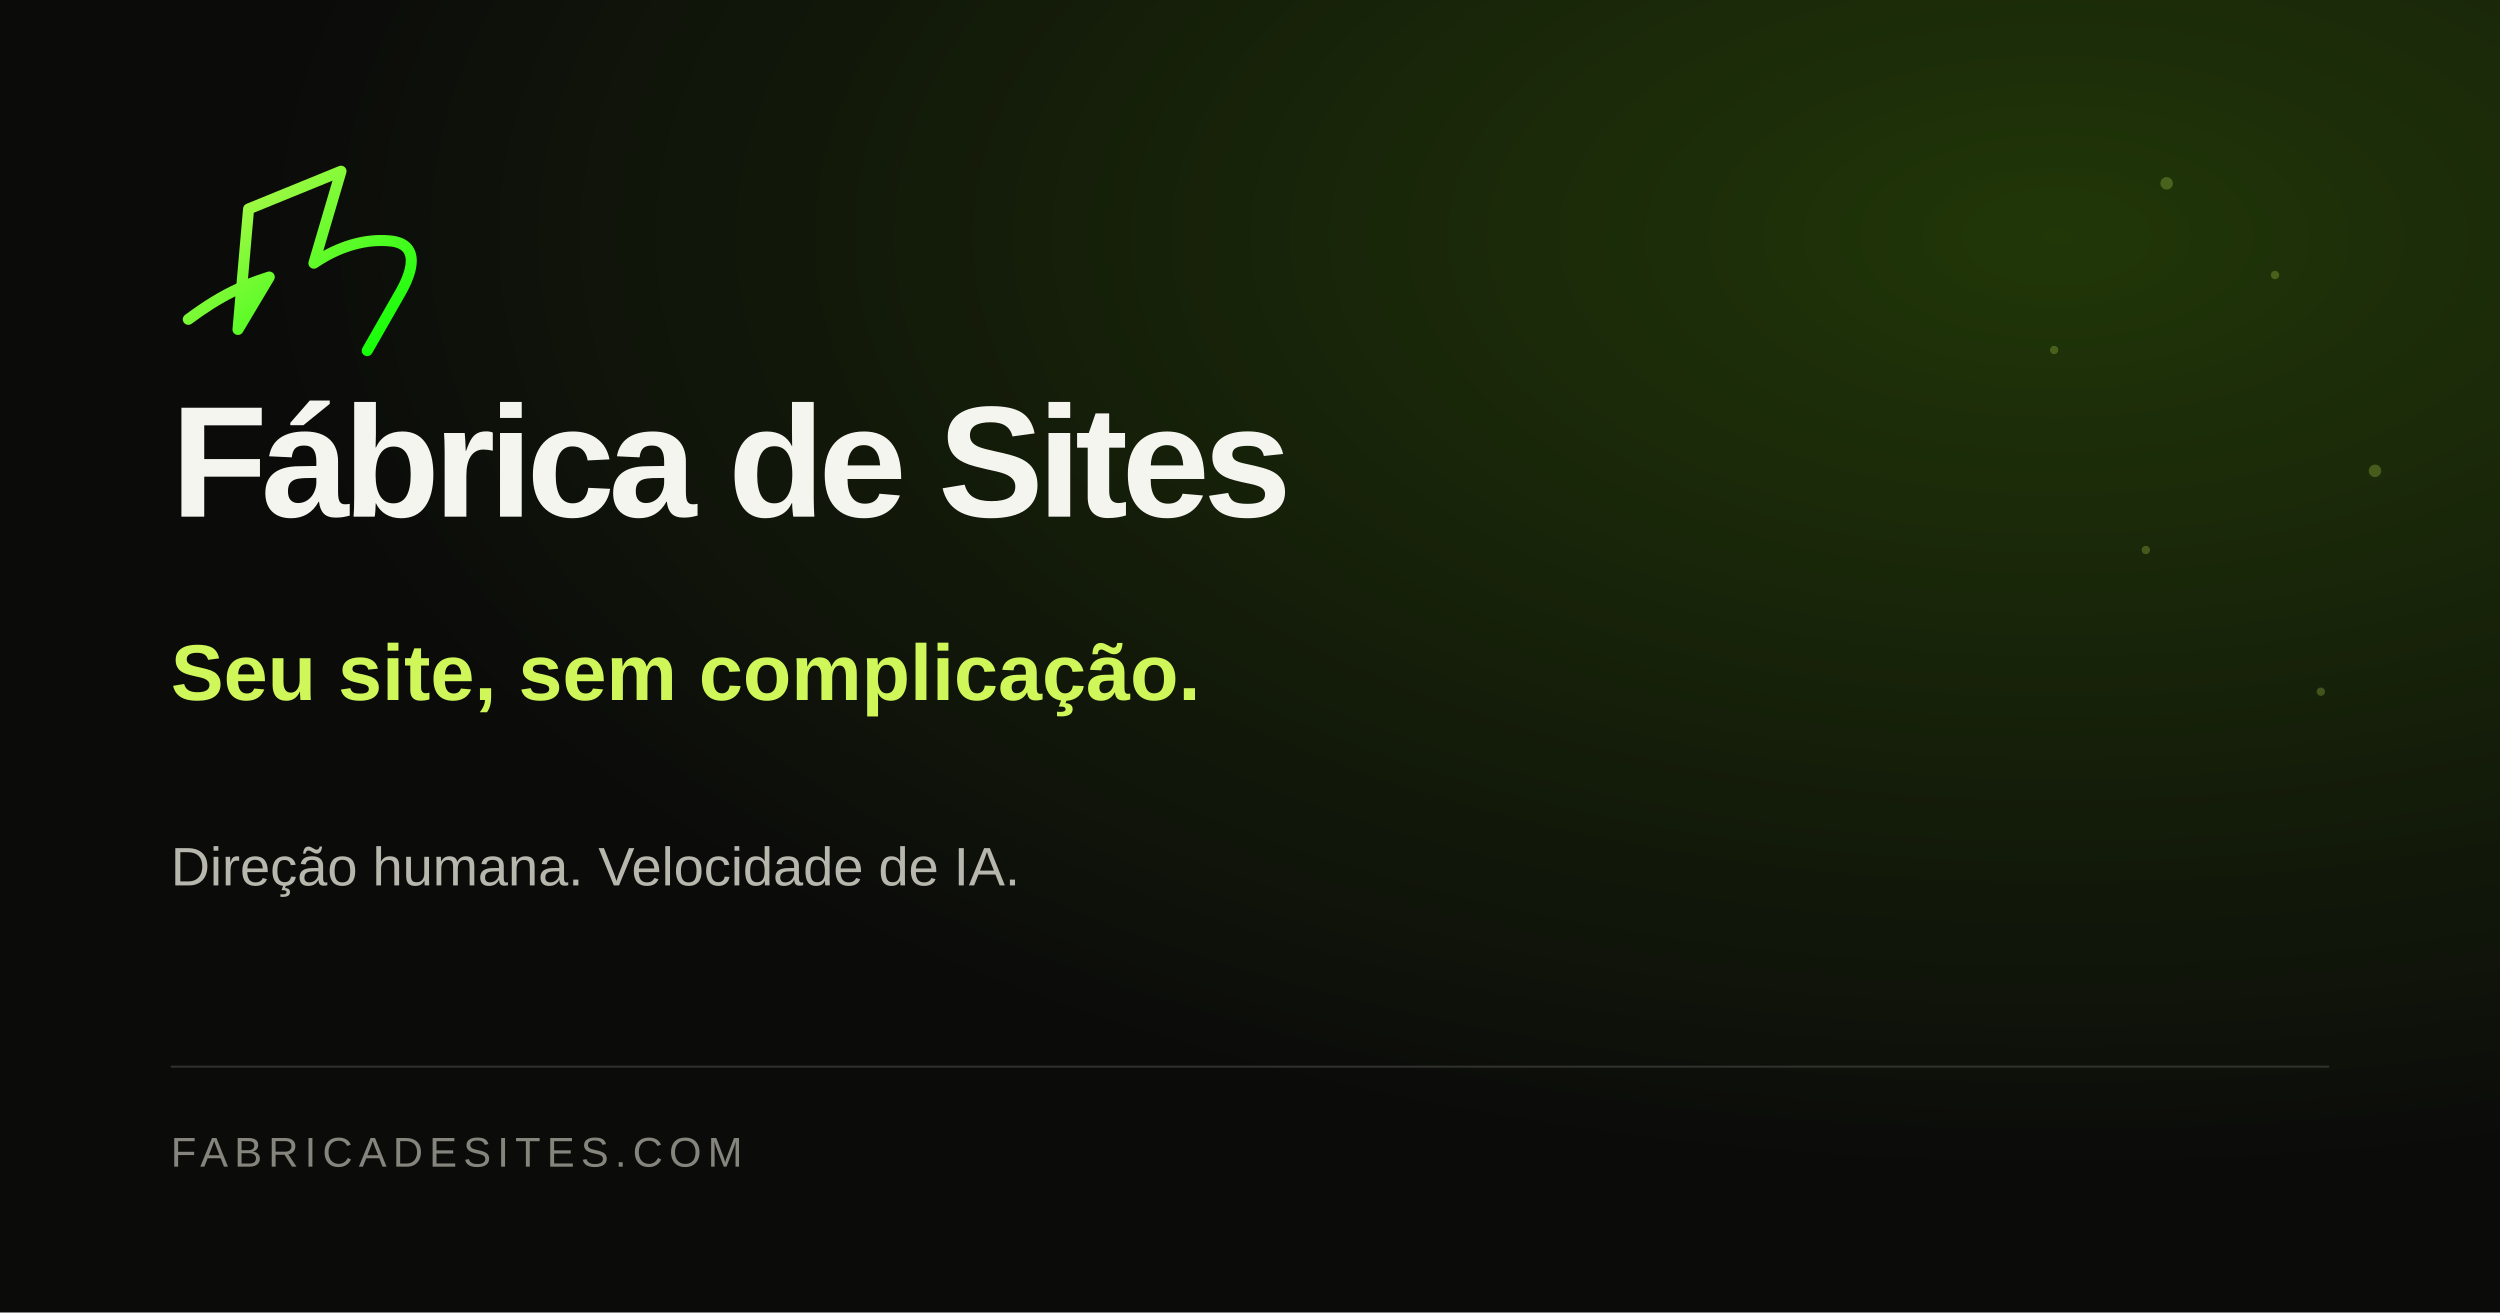
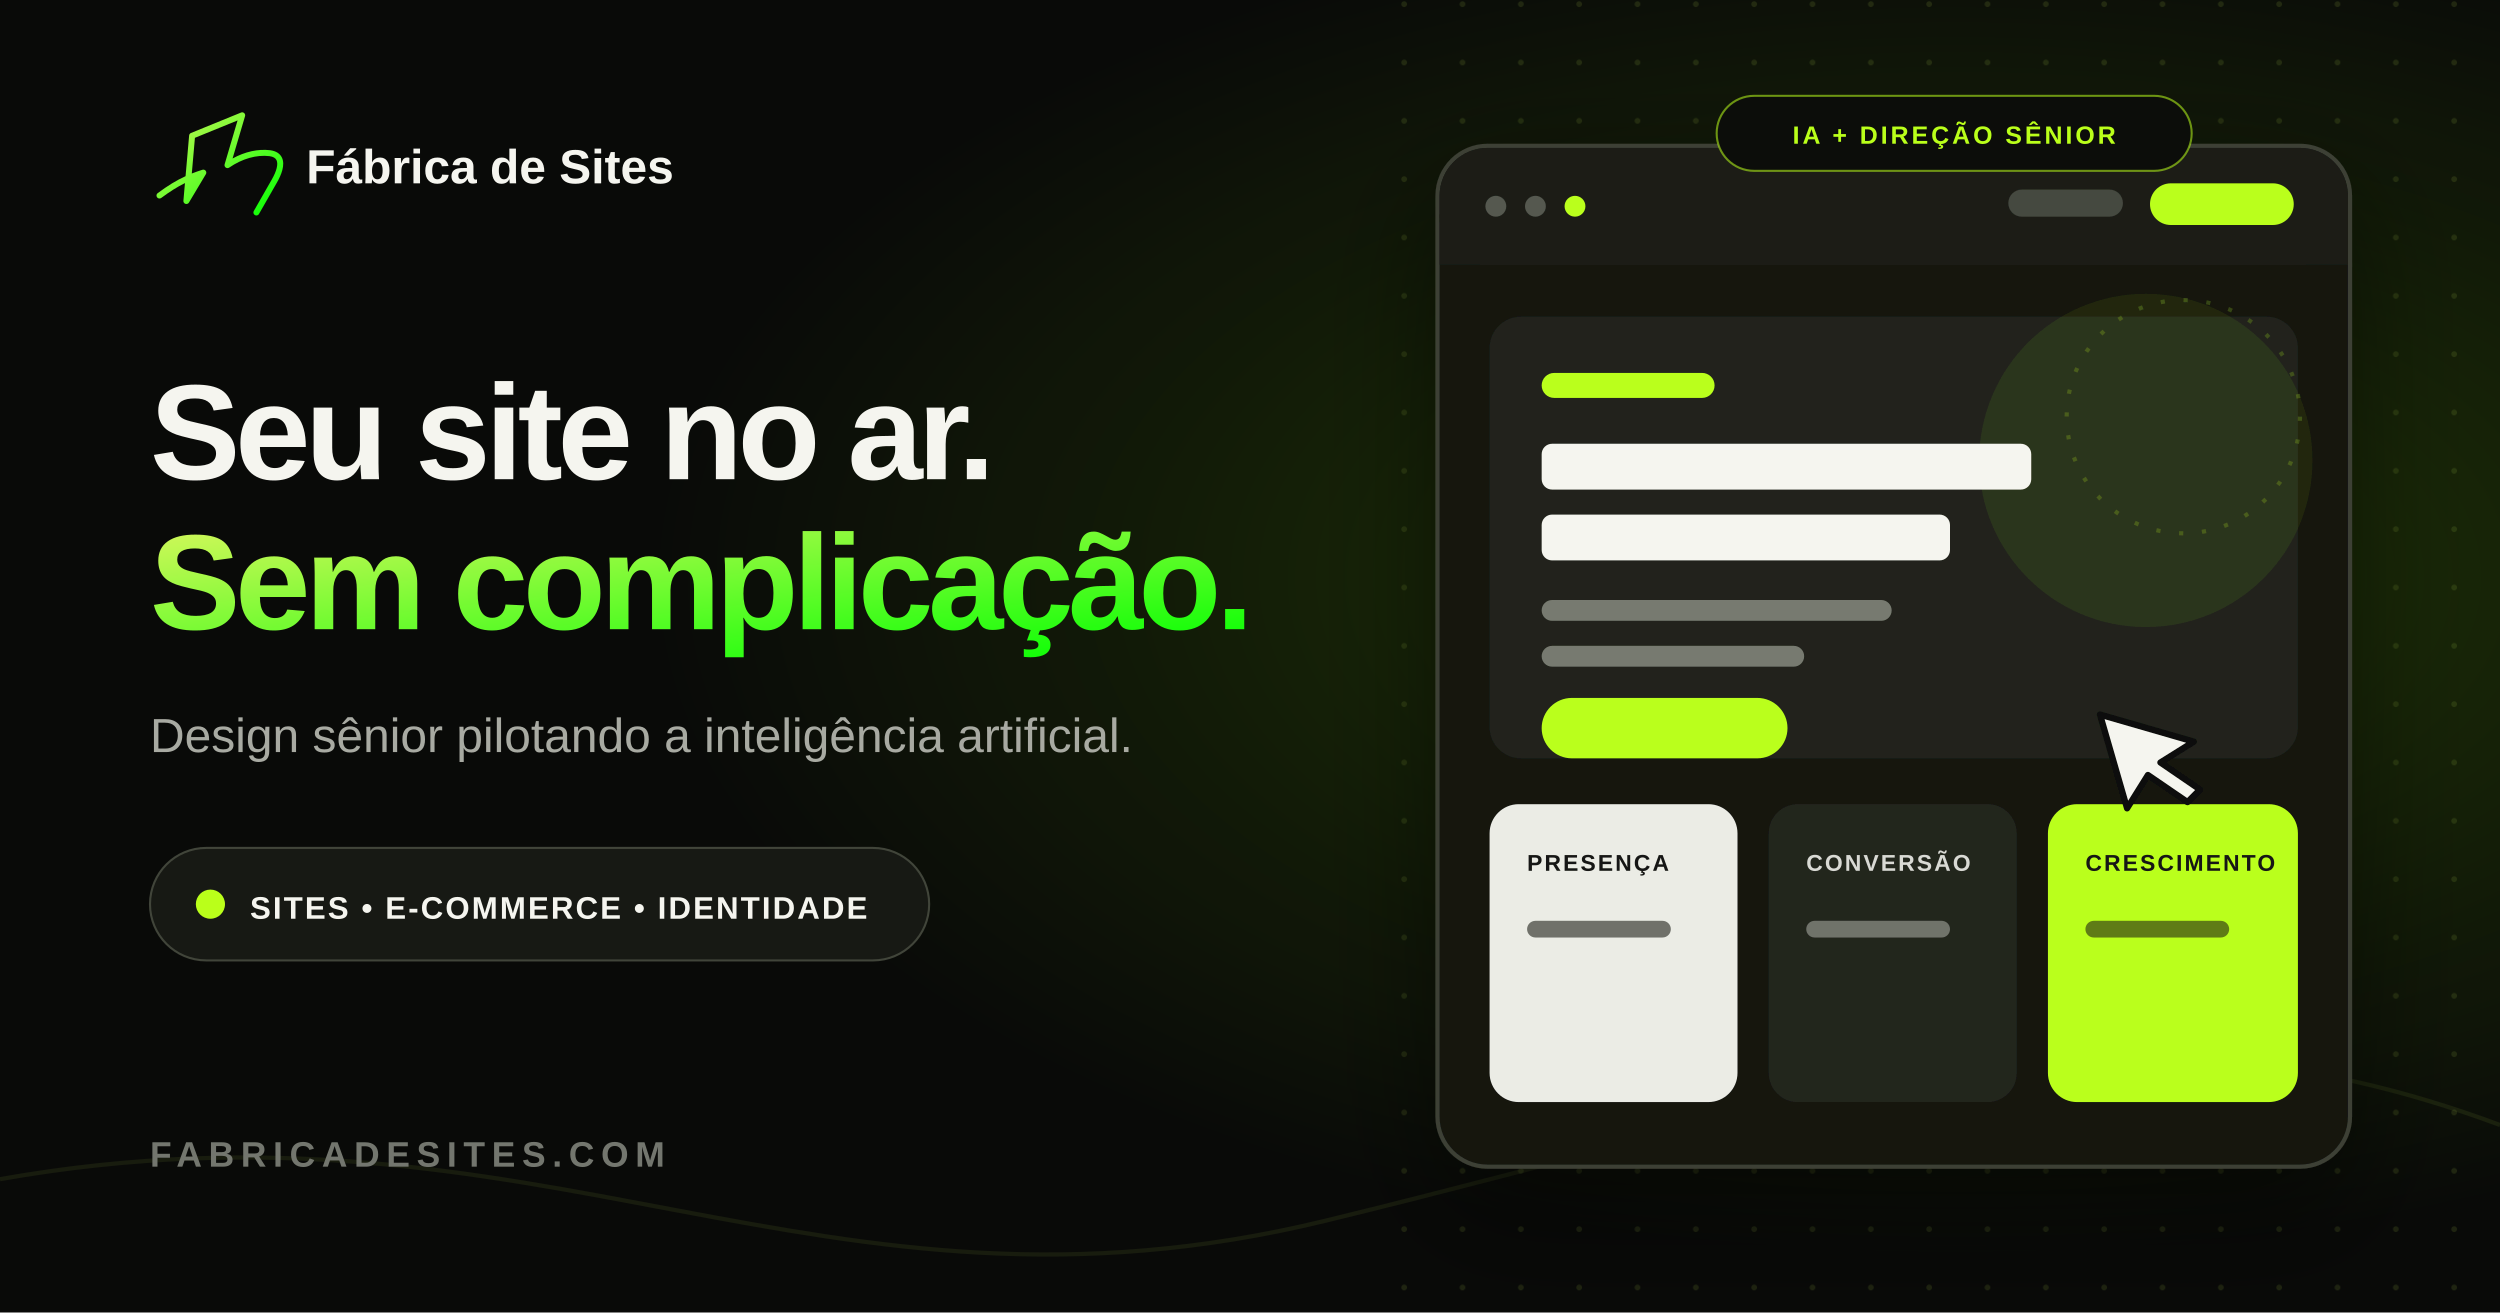
<svg xmlns="http://www.w3.org/2000/svg" width="1200" height="630" viewBox="0 0 1200 630">
  <defs>
-     <linearGradient id="g" x1="0" y1="0" x2="1" y2="1">
+     <linearGradient id="brand" x1="0" y1="0" x2="1" y2="1">
      <stop offset="0" stop-color="#cff759" />
      <stop offset="1" stop-color="#00ff00" />
    </linearGradient>
-     <radialGradient id="glow" cx="0.82" cy="0.18" r="0.72">
-       <stop offset="0" stop-color="#86ff00" stop-opacity="0.18" />
-       <stop offset="1" stop-color="#86ff00" stop-opacity="0" />
+     <radialGradient id="glow" cx="78%" cy="44%" r="52%">
+       <stop offset="0" stop-color="#8cff00" stop-opacity=".18" />
+       <stop offset="1" stop-color="#8cff00" stop-opacity="0" />
    </radialGradient>
+     <pattern id="dots" width="28" height="28" patternUnits="userSpaceOnUse">
+       <circle cx="2" cy="2" r="1.4" fill="#cff759" opacity=".11" />
+     </pattern>
+     <filter id="shadow" x="-30%" y="-30%" width="160%" height="160%">
+       <feDropShadow dx="0" dy="22" stdDeviation="28" flood-color="#000" flood-opacity=".5" />
+     </filter>
  </defs>
-   <rect width="1200" height="630" fill="#0b0b0a" />
+   <rect width="1200" height="630" fill="#090a08" />
  <rect width="1200" height="630" fill="url(#glow)" />
-   <g opacity="0.24" fill="#cff759">
-     <circle cx="1040" cy="88" r="3" />
-     <circle cx="1092" cy="132" r="2" />
-     <circle cx="986" cy="168" r="2" />
-     <circle cx="1140" cy="226" r="3" />
-     <circle cx="1030" cy="264" r="2" />
-     <circle cx="1114" cy="332" r="2" />
+   <rect x="650" width="550" height="630" fill="url(#dots)" />
+   <path d="M0 566 C260 520 393 645 636 586 S1012 470 1200 540" fill="none" stroke="#cff759" stroke-opacity=".08" stroke-width="2" />
+   <g transform="translate(72 52)">
+     <g transform="scale(.13)" fill="url(#brand)">
+       <path d="M392.83 395.61c-1.86 0-3.74-.47-5.47-1.46-5.29-3.02-7.13-9.77-4.11-15.06l66.24-115.92c18.15-31.46 24.57-57.63 17.63-71.85-3.91-8.01-12.43-12.84-26.03-14.77-47.79-5.73-100.6 9.29-148.72 42.32-3.85 2.64-8.95 2.58-12.73-.17-3.78-2.75-5.42-7.57-4.1-12.06l47.79-161.98-157.43 64.22-11.57 131.76c12.46-4.92 25.43-9.47 39.25-13.81 4.37-1.38 9.13.09 11.97 3.69 2.84 3.59 3.17 8.57.82 12.5l-62.56 104.88c-2.64 4.42-7.98 6.43-12.88 4.85-4.9-1.58-8.05-6.34-7.6-11.47l5.73-65.3c-28.41 14.02-55.84 31.41-87.52 54.89-4.9 3.63-11.81 2.6-15.44-2.29-3.63-4.9-2.6-11.81 2.29-15.44 37.29-27.64 68.95-47.16 102.91-62.7l13.19-150.2c.36-4.12 3-7.69 6.83-9.26L336.23 15.55c3.93-1.6 8.43-.81 11.57 2.03 3.15 2.85 4.38 7.24 3.18 11.31l-46.12 156.33c45.65-25.19 94.11-35.99 138.97-30.57.07 0 .14.02.21.03 21.19 2.97 35.63 12.05 42.91 26.96 13.28 27.21-2.63 65.33-18.32 92.52l-66.22 115.88c-2.04 3.57-5.76 5.56-9.6 5.56Z" />
+     </g>
+     <text x="75" y="36" fill="#f5f5ef" font-family="Arial, Helvetica, sans-serif" font-size="23" font-weight="700">Fábrica de Sites</text>
  </g>
-   <g transform="translate(82 76) scale(.24)" fill="url(#g)">
-     <path d="M392.83 395.61c-1.86 0-3.74-.47-5.47-1.46-5.29-3.02-7.13-9.77-4.11-15.06l66.24-115.92c18.15-31.46 24.57-57.63 17.63-71.85-3.91-8.01-12.43-12.84-26.03-14.77-47.79-5.73-100.6 9.29-148.72 42.32-3.85 2.64-8.95 2.58-12.73-.17-3.78-2.75-5.42-7.57-4.1-12.06l47.79-161.98-157.43 64.22-11.57 131.76c12.46-4.92 25.43-9.47 39.25-13.81 4.37-1.38 9.13.09 11.97 3.69 2.84 3.59 3.17 8.57.82 12.5l-62.56 104.88c-2.64 4.42-7.98 6.43-12.88 4.85-4.9-1.58-8.05-6.34-7.6-11.47l5.73-65.3c-28.41 14.02-55.84 31.41-87.52 54.89-4.9 3.63-11.81 2.6-15.44-2.29-3.63-4.9-2.6-11.81 2.29-15.44 37.29-27.64 68.95-47.16 102.91-62.7l13.19-150.2c.36-4.12 3-7.69 6.83-9.26L336.23 15.55c3.93-1.6 8.43-.81 11.57 2.03 3.15 2.85 4.38 7.24 3.18 11.31l-46.12 156.33c45.65-25.19 94.11-35.99 138.97-30.57.07 0 .14.02.21.03 21.19 2.97 35.63 12.05 42.91 26.96 13.28 27.21-2.63 65.33-18.32 92.52l-66.22 115.88c-2.04 3.57-5.76 5.56-9.6 5.56Z" />
+   <g font-family="Arial, Helvetica, sans-serif">
+     <text x="72" y="230" fill="#f5f5ef" font-size="65" font-weight="700" letter-spacing="-2.5">Seu site no ar.</text>
+     <text x="72" y="302" fill="url(#brand)" font-size="65" font-weight="700" letter-spacing="-2.5">Sem complicação.</text>
+     <text x="72" y="361" fill="#a8aaa2" font-size="23">Design sênior pilotando a inteligência artificial.</text>
+     <rect x="72" y="407" width="374" height="54" rx="27" fill="#171914" stroke="#41453a" />
+     <circle cx="101" cy="434" r="7" fill="#baff1a" />
+     <text x="120" y="441" fill="#f5f5ef" font-size="15" font-weight="700" letter-spacing="1">SITES • E-COMMERCE • IDENTIDADE</text>
+     <text x="72" y="560" fill="#73766e" font-size="17" font-weight="700" letter-spacing="3.2">FABRICADESITES.COM</text>
  </g>
-   <text x="82" y="248" fill="#f5f5ef" font-family="Arial, Helvetica, sans-serif" font-size="76" font-weight="700" letter-spacing="-3">Fábrica de Sites</text>
-   <text x="82" y="336" fill="#cff759" font-family="Arial, Helvetica, sans-serif" font-size="38" font-weight="600">Seu site, sem complicação.</text>
-   <text x="82" y="425" fill="#b7b7ae" font-family="Arial, Helvetica, sans-serif" font-size="26">Direção humana. Velocidade de IA.</text>
-   <line x1="82" y1="512" x2="1118" y2="512" stroke="#30302c" />
-   <text x="82" y="560" fill="#85857d" font-family="Arial, Helvetica, sans-serif" font-size="20" letter-spacing="3">FABRICADESITES.COM</text>
+   <g transform="translate(690 70)" filter="url(#shadow)" font-family="Arial, Helvetica, sans-serif">
+     <rect width="438" height="490" rx="24" fill="#141510" stroke="#3c4035" stroke-width="2" />
+     <rect x="1" y="1" width="436" height="56" rx="23" fill="#1d1f19" />
+     <path d="M1 33h436v24H1z" fill="#1d1f19" />
+     <circle cx="28" cy="29" r="5" fill="#55584f" />
+     <circle cx="47" cy="29" r="5" fill="#55584f" />
+     <circle cx="66" cy="29" r="5" fill="#baff1a" />
+     <rect x="274" y="21" width="55" height="13" rx="6.5" fill="#45483f" />
+     <rect x="342" y="18" width="69" height="20" rx="10" fill="#baff1a" />
+     <rect x="25" y="82" width="388" height="212" rx="15" fill="#20231b" />
+     <circle cx="340" cy="151" r="80" fill="#baff1a" opacity=".08" />
+     <circle cx="358" cy="130" r="56" fill="none" stroke="#baff1a" stroke-opacity=".2" stroke-width="2" stroke-dasharray="2 9" />
+     <rect x="50" y="109" width="83" height="12" rx="6" fill="#baff1a" />
+     <rect x="50" y="143" width="235" height="22" rx="5" fill="#f5f5ef" />
+     <rect x="50" y="177" width="196" height="22" rx="5" fill="#f5f5ef" />
+     <rect x="50" y="218" width="168" height="10" rx="5" fill="#777a70" />
+     <rect x="50" y="240" width="126" height="10" rx="5" fill="#777a70" />
+     <rect x="50" y="265" width="118" height="29" rx="14.5" fill="#baff1a" />
+     <rect x="25" y="316" width="119" height="143" rx="14" fill="#ebece5" />
+     <rect x="159" y="316" width="119" height="143" rx="14" fill="#24261f" />
+     <rect x="293" y="316" width="120" height="143" rx="14" fill="#baff1a" />
+     <text x="43" y="348" fill="#171814" font-size="11" font-weight="700" letter-spacing="1">PRESENÇA</text>
+     <text x="177" y="348" fill="#d9dad4" font-size="11" font-weight="700" letter-spacing="1">CONVERSÃO</text>
+     <text x="311" y="348" fill="#171814" font-size="11" font-weight="700" letter-spacing="1">CRESCIMENTO</text>
+     <rect x="43" y="372" width="69" height="8" rx="4" fill="#6f716a" />
+     <rect x="177" y="372" width="69" height="8" rx="4" fill="#70736a" />
+     <rect x="311" y="372" width="69" height="8" rx="4" fill="#5f7b14" />
+     <g transform="translate(318 273)">
+       <path d="M0 0 13 45 23 29 42 42 48 36 29 23 45 13Z" fill="#f5f5ef" stroke="#0b0c09" stroke-width="3" stroke-linejoin="round" />
+     </g>
+   </g>
+   <g transform="translate(824 46)" font-family="Arial, Helvetica, sans-serif">
+     <rect width="228" height="36" rx="18" fill="#0c0d0a" stroke="#baff1a" stroke-opacity=".55" />
+     <text x="114" y="23" text-anchor="middle" fill="#baff1a" font-size="12" font-weight="700" letter-spacing="1.4">IA + DIREÇÃO SÊNIOR</text>
+   </g>
</svg>
